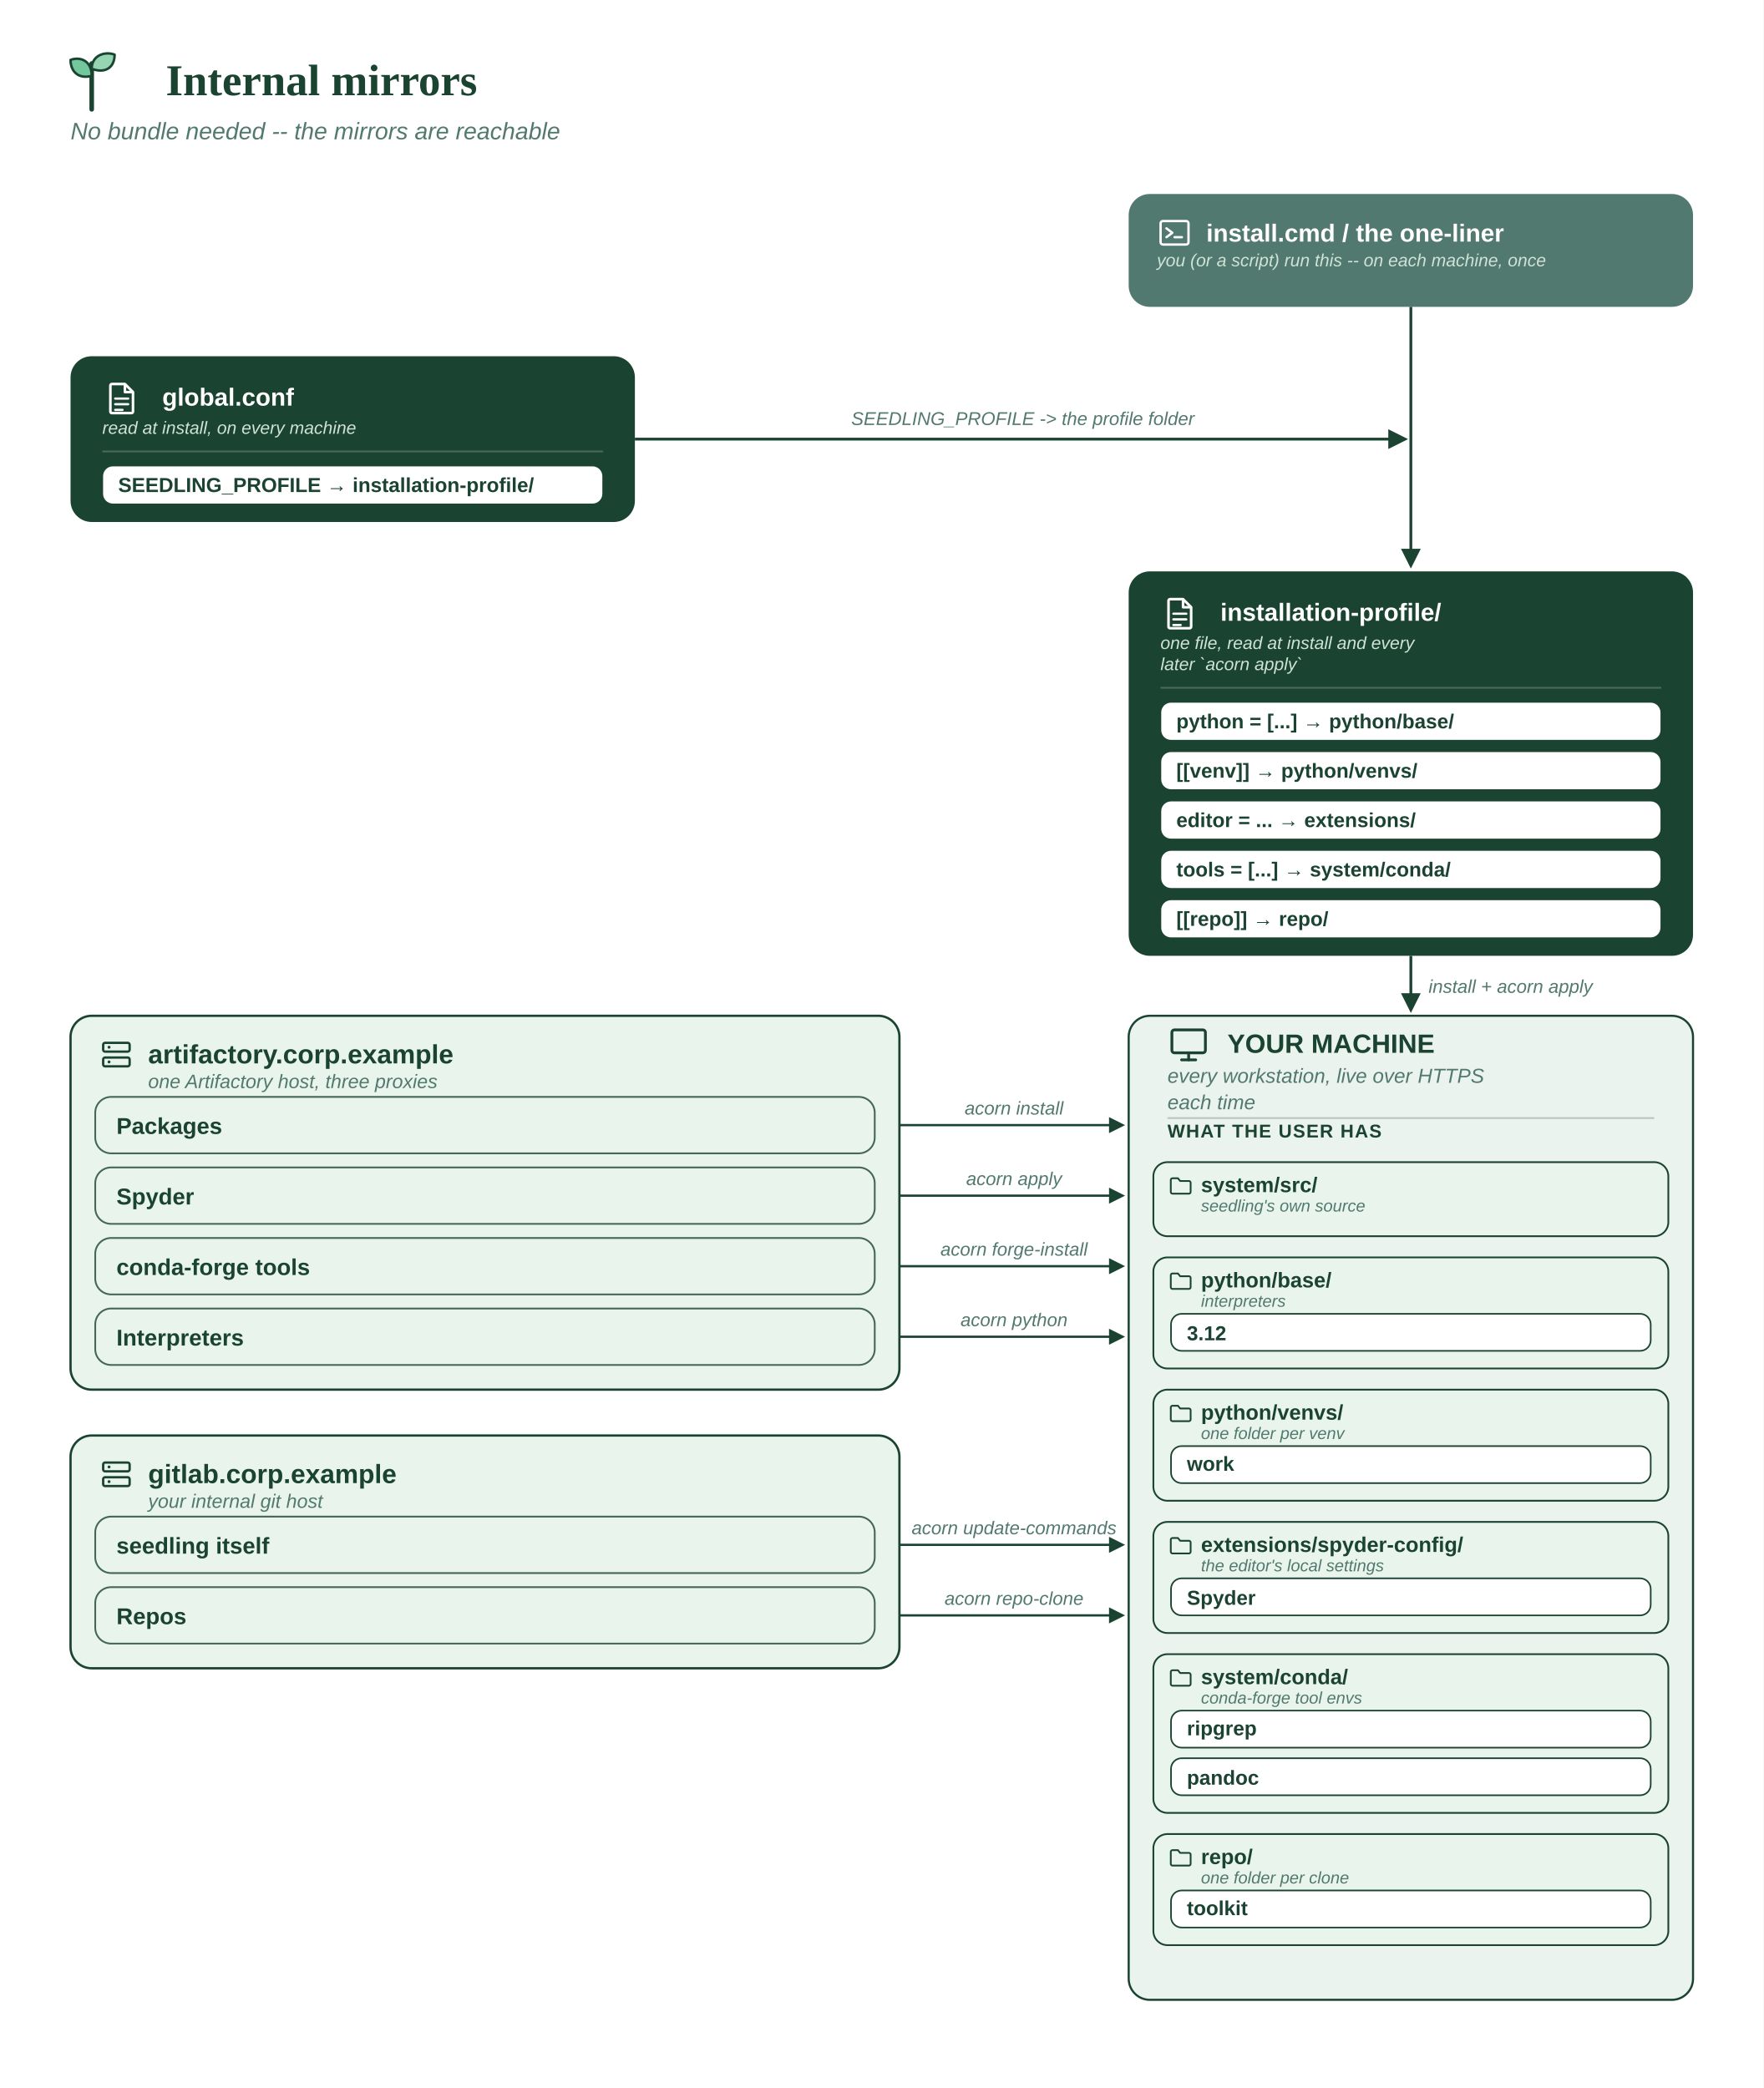
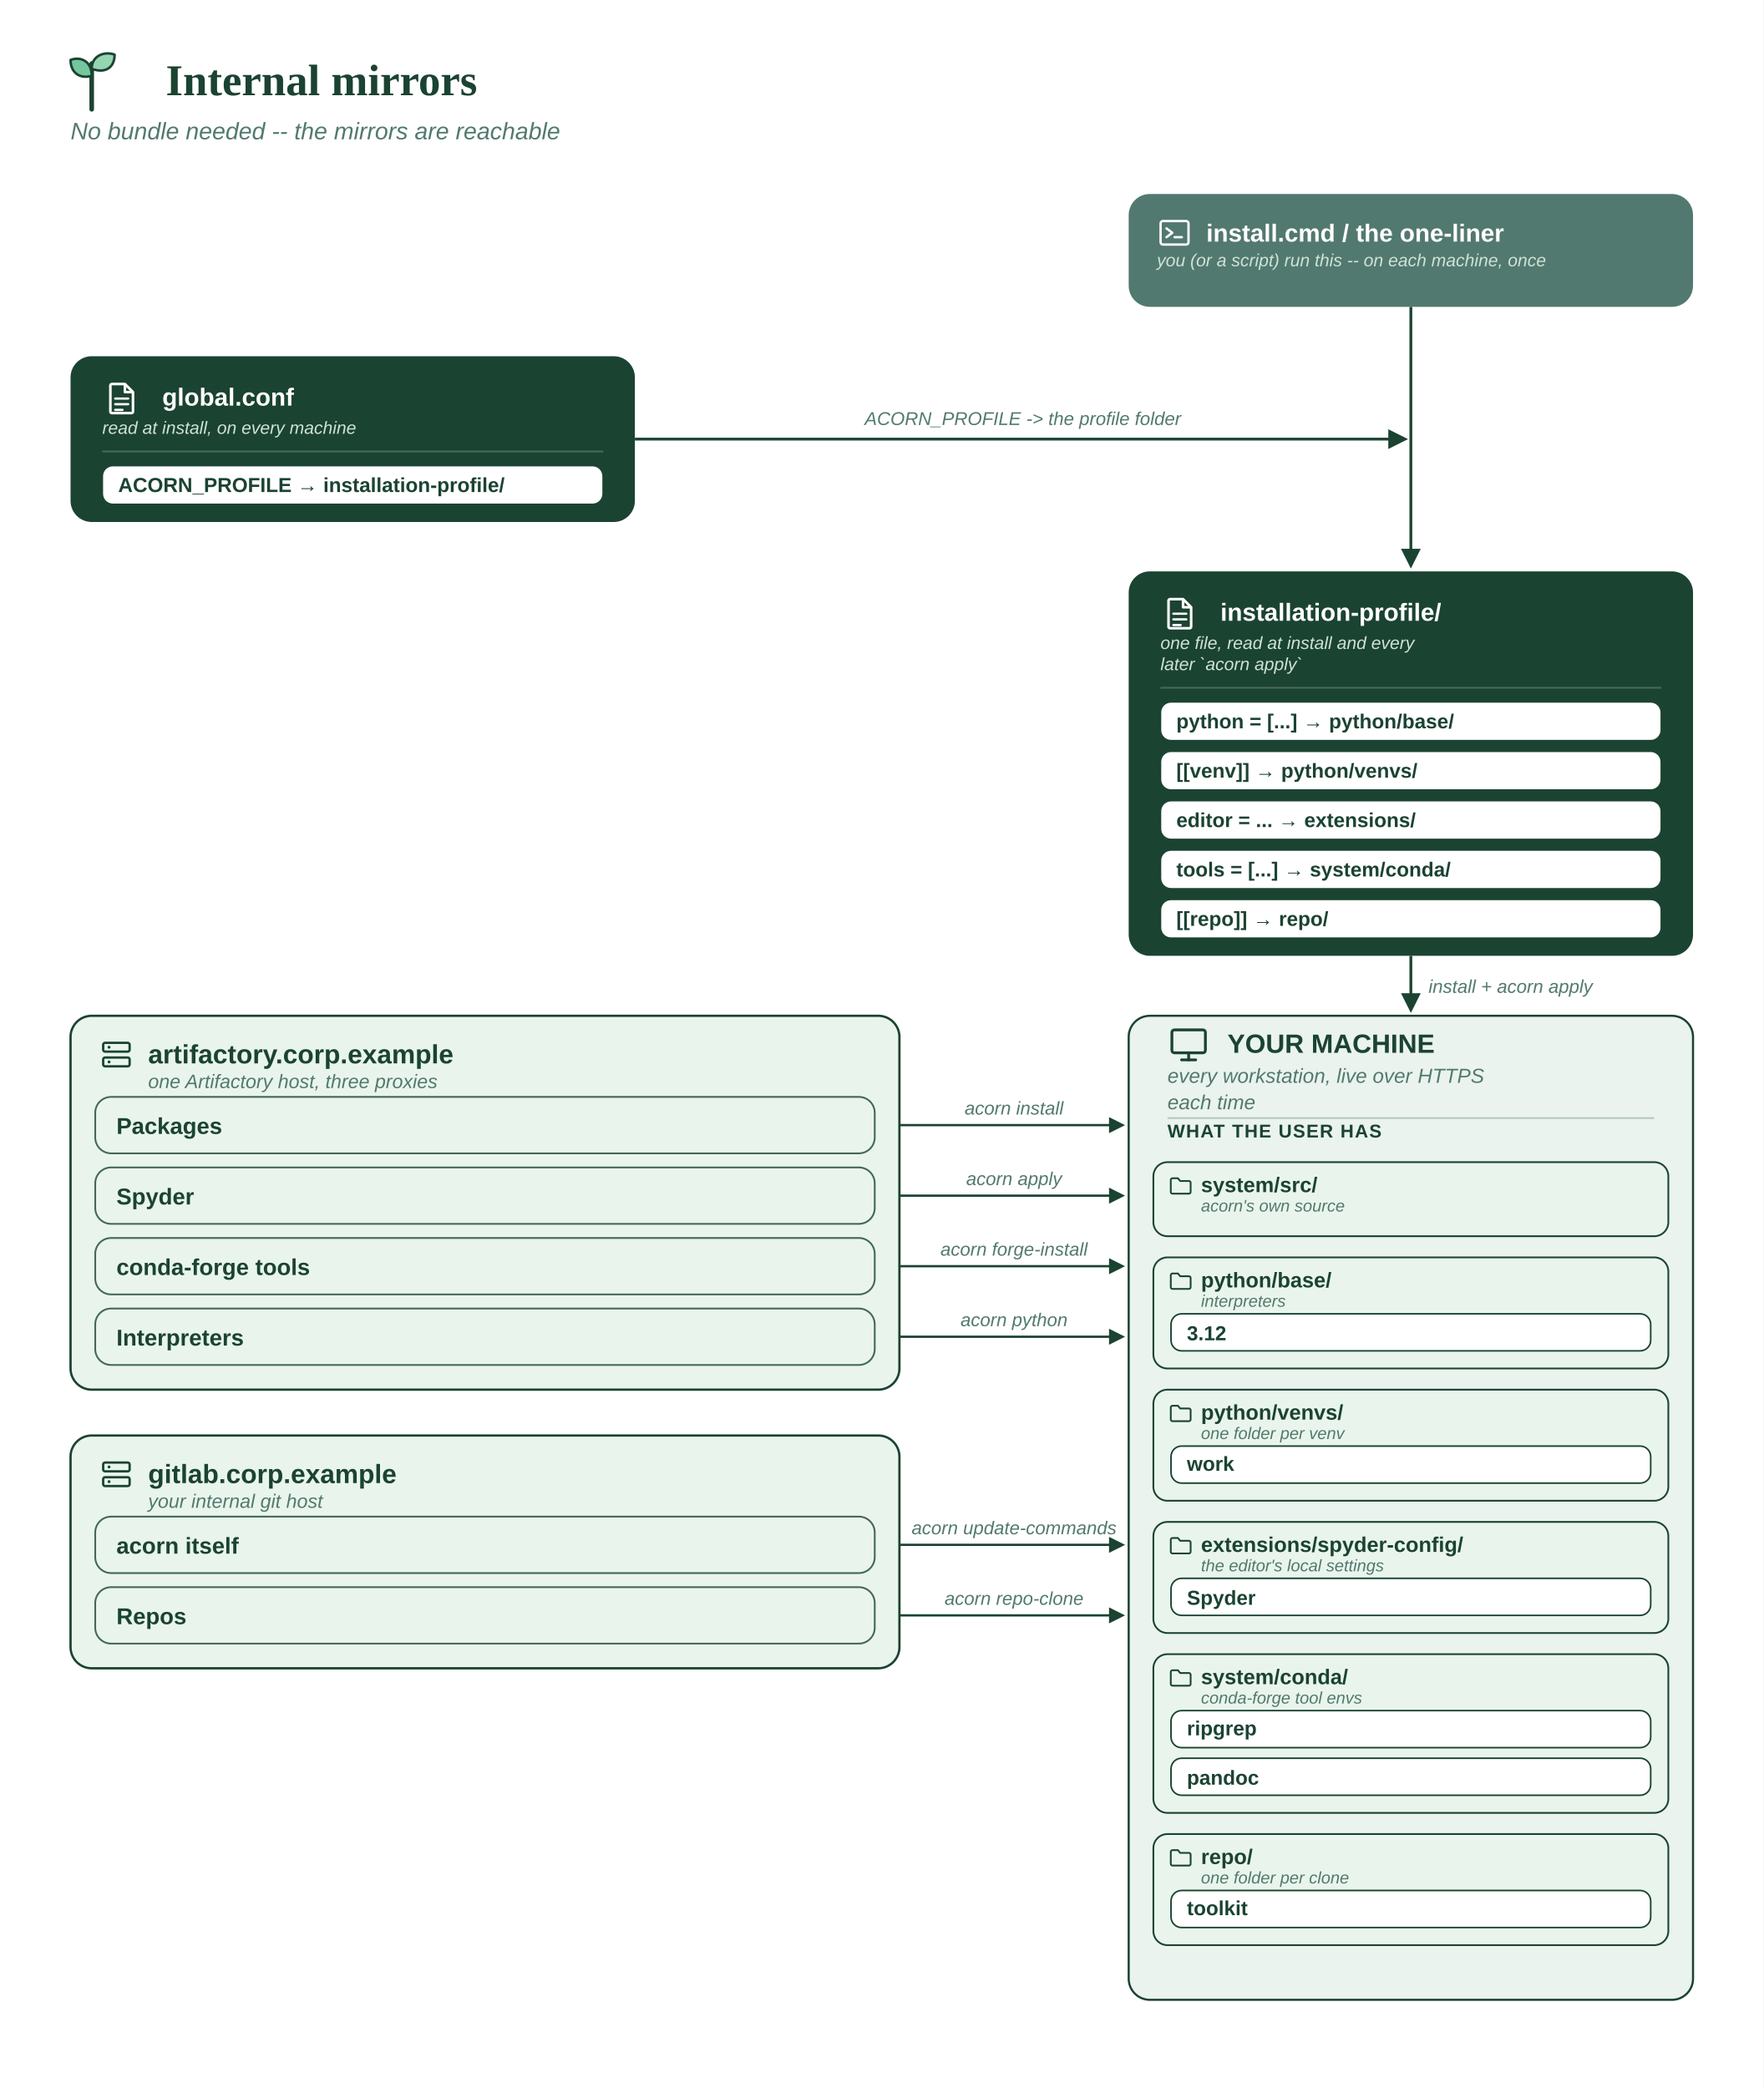
<svg xmlns="http://www.w3.org/2000/svg" viewBox="0 0 1000 1184" font-family="Arial, Helvetica, sans-serif">
  <defs>
    <defs>
      <style>
      .head  { font-family: Georgia, 'Times New Roman', serif; }
      .body  { font-family: Arial, Helvetica, sans-serif; }
      .fg    { fill: #1B4332; }
      .fw    { fill: #FFFFFF; }
      .fmute { fill: #52796F; }
    </style>
      <marker id="arrow" markerWidth="7" markerHeight="7" refX="5.5" refY="3.5" orient="auto">
        <path d="M0,0 L7,3.5 L0,7 Z" fill="#1B4332" />
      </marker>
      <symbol id="ic-cloud" viewBox="0 0 24 24">
        <path d="M6.5 18 C3.5 18 2 15.8 2 13.8 C2 11.6 3.8 10 5.8 10.1 C6.4 7.6 8.7 6 11.2 6.3 C13.6 6.6 15.4 8.6 15.5 11 C17.9 11.1 20 13 20 15.3 C20 17.4 18.2 18 17 18 Z" fill="none" stroke="currentColor" stroke-width="1.6" stroke-linejoin="round" />
      </symbol>
      <symbol id="ic-box" viewBox="0 0 24 24">
        <path d="M3 8 L12 4 L21 8 L12 12 Z" fill="none" stroke="currentColor" stroke-width="1.6" stroke-linejoin="round" />
        <path d="M3 8 V17 L12 21 V12" fill="none" stroke="currentColor" stroke-width="1.6" stroke-linejoin="round" />
        <path d="M21 8 V17 L12 21" fill="none" stroke="currentColor" stroke-width="1.6" stroke-linejoin="round" />
      </symbol>
      <symbol id="ic-server" viewBox="0 0 24 24">
        <rect x="3" y="4" width="18" height="6" rx="1.3" fill="none" stroke="currentColor" stroke-width="1.6" />
        <rect x="3" y="14" width="18" height="6" rx="1.3" fill="none" stroke="currentColor" stroke-width="1.6" />
        <circle cx="7" cy="7" r="1" fill="currentColor" />
        <circle cx="7" cy="17" r="1" fill="currentColor" />
      </symbol>
      <symbol id="ic-monitor" viewBox="0 0 24 24">
        <rect x="2.5" y="4" width="19" height="13" rx="1.4" fill="none" stroke="currentColor" stroke-width="1.6" />
        <line x1="8" y1="21" x2="16" y2="21" stroke="currentColor" stroke-width="1.6" stroke-linecap="round" />
        <line x1="12" y1="17" x2="12" y2="21" stroke="currentColor" stroke-width="1.6" stroke-linecap="round" />
      </symbol>
      <symbol id="ic-folder" viewBox="0 0 24 24">
        <path d="M3 6.5 C3 5.7 3.7 5 4.5 5 H9.5 L11.5 7.5 H19.5 C20.3 7.5 21 8.2 21 9 V17.5 C21 18.3 20.3 19 19.5 19 H4.5 C3.7 19 3 18.3 3 17.5 Z" fill="none" stroke="currentColor" stroke-width="1.6" stroke-linejoin="round" />
      </symbol>
      <symbol id="ic-doc" viewBox="0 0 24 24">
        <path d="M6 3 H14 L19 8 V20 C19 20.6 18.6 21 18 21 H6 C5.4 21 5 20.6 5 20 V4 C5 3.4 5.4 3 6 3 Z" fill="none" stroke="currentColor" stroke-width="1.6" stroke-linejoin="round" />
        <path d="M14 3 V8 H19" fill="none" stroke="currentColor" stroke-width="1.6" stroke-linejoin="round" />
        <line x1="8" y1="12" x2="16" y2="12" stroke="currentColor" stroke-width="1.4" stroke-linecap="round" />
        <line x1="8" y1="15.5" x2="16" y2="15.5" stroke="currentColor" stroke-width="1.4" stroke-linecap="round" />
        <line x1="8" y1="19" x2="12.5" y2="19" stroke="currentColor" stroke-width="1.4" stroke-linecap="round" />
      </symbol>
      <symbol id="ic-terminal" viewBox="0 0 24 24">
        <rect x="2.5" y="4" width="19" height="16" rx="1.6" fill="none" stroke="currentColor" stroke-width="1.6" />
        <path d="M6.5 9 L10.5 12 L6.5 15" fill="none" stroke="currentColor" stroke-width="1.6" stroke-linecap="round" stroke-linejoin="round" />
        <line x1="12" y1="15" x2="17" y2="15" stroke="currentColor" stroke-width="1.6" stroke-linecap="round" />
      </symbol>
    </defs>
  </defs>
  <rect x="0" y="0" width="1000" height="1184" fill="#FFFFFF" />
  <g transform="translate(40,20)">
    <path d="M12 42 V16" stroke="#1B4332" stroke-width="2.6" stroke-linecap="round" fill="none" />
    <path d="M12 23 C12 14 5 12 0 14 C0 21 5 25 12 23 Z" fill="#74C69D" stroke="#1B4332" stroke-width="1.4" stroke-linejoin="round" />
    <path d="M12 19 C12 11 20 9 25 11 C25 18 20 22 12 19 Z" fill="#95D5B2" stroke="#1B4332" stroke-width="1.4" stroke-linejoin="round" />
  </g>
  <text x="94" y="54" class="head fg" font-size="25" font-weight="700">Internal mirrors</text>
  <text x="40" y="79" class="body fmute" font-size="13.5" font-style="italic">No bundle needed -- the mirrors are reachable</text>
  <rect x="640" y="110" width="320" height="64" rx="12" fill="#52796F" />
  <use href="#ic-terminal" x="656" y="122" width="20" height="20" color="#FFFFFF" />
  <text x="684" y="137" class="body fw" font-size="14.0" font-weight="700">install.cmd  /  the one-liner</text>
  <text x="656" y="151" class="body" fill="#CFE3D6" font-size="10" font-style="italic">you (or a script) run this -- on each machine, once</text>
  <line x1="800" y1="174" x2="800" y2="320" stroke="#1B4332" stroke-width="1.6" marker-end="url(#arrow)" />
  <rect x="40" y="202" width="320" height="94" rx="12" fill="#1B4332" />
  <use href="#ic-doc" x="58" y="215" width="22" height="22" color="#FFFFFF" />
  <text x="92" y="230" class="body fw" font-size="14" font-weight="700">global.conf</text>
  <text x="58" y="246" class="body" fill="#CFE3D6" font-size="10" font-style="italic">read at install, on every machine</text>
  <line x1="58" y1="256" x2="342" y2="256" stroke="#FFFFFF" stroke-width="1" opacity="0.2" />
  <rect x="58" y="264" width="284" height="22" rx="6" fill="#FFFFFF" stroke="#1B4332" stroke-width="0.9" />
-   <text x="67" y="279" class="body fg" font-size="11.5" font-weight="600">SEEDLING_PROFILE  →  installation-profile/</text>
+   <text x="67" y="279" class="body fg" font-size="11.5" font-weight="600">ACORN_PROFILE  →  installation-profile/</text>
  <line x1="360" y1="249" x2="796" y2="249" stroke="#1B4332" stroke-width="1.6" marker-end="url(#arrow)" />
-   <text x="580" y="241" text-anchor="middle" class="body fmute" font-size="10.5" font-style="italic">SEEDLING_PROFILE -&gt; the profile folder</text>
+   <text x="580" y="241" text-anchor="middle" class="body fmute" font-size="10.5" font-style="italic">ACORN_PROFILE -&gt; the profile folder</text>
  <rect x="640" y="324" width="320" height="218" rx="12" fill="#1B4332" />
  <use href="#ic-doc" x="658" y="337" width="22" height="22" color="#FFFFFF" />
  <text x="692" y="352" class="body fw" font-size="14.0" font-weight="700">installation-profile/</text>
  <text x="658" y="368" class="body" fill="#CFE3D6" font-size="10" font-style="italic">one file, read at install and every</text>
  <text x="658" y="380" class="body" fill="#CFE3D6" font-size="10" font-style="italic">later `acorn apply`</text>
  <line x1="658" y1="390" x2="942" y2="390" stroke="#FFFFFF" stroke-width="1" opacity="0.2" />
  <rect x="658" y="398" width="284" height="22" rx="6" fill="#FFFFFF" stroke="#1B4332" stroke-width="0.9" />
  <text x="667" y="413" class="body fg" font-size="11.5" font-weight="600">python = [...]  →  python/base/</text>
  <rect x="658" y="426" width="284" height="22" rx="6" fill="#FFFFFF" stroke="#1B4332" stroke-width="0.9" />
  <text x="667" y="441" class="body fg" font-size="11.5" font-weight="600">[[venv]]  →  python/venvs/</text>
  <rect x="658" y="454" width="284" height="22" rx="6" fill="#FFFFFF" stroke="#1B4332" stroke-width="0.9" />
  <text x="667" y="469" class="body fg" font-size="11.5" font-weight="600">editor = ...  →  extensions/</text>
  <rect x="658" y="482" width="284" height="22" rx="6" fill="#FFFFFF" stroke="#1B4332" stroke-width="0.9" />
  <text x="667" y="497" class="body fg" font-size="11.5" font-weight="600">tools = [...]  →  system/conda/</text>
  <rect x="658" y="510" width="284" height="22" rx="6" fill="#FFFFFF" stroke="#1B4332" stroke-width="0.9" />
  <text x="667" y="525" class="body fg" font-size="11.5" font-weight="600">[[repo]]  →  repo/</text>
  <line x1="800" y1="542" x2="800" y2="572" stroke="#1B4332" stroke-width="1.6" marker-end="url(#arrow)" />
  <text x="810" y="563" class="body fmute" font-size="10.5" font-style="italic">install + acorn apply</text>
  <rect x="640" y="576" width="320" height="558" rx="12" fill="#EAF3EE" stroke="#1B4332" stroke-width="1.2" />
  <use href="#ic-monitor" x="662" y="580" width="24" height="24" color="#1B4332" />
  <text x="696" y="597" class="body fg" font-size="15" font-weight="700">YOUR MACHINE</text>
  <text x="662" y="614" class="body fmute" font-size="11.5" font-style="italic">every workstation, live over HTTPS</text>
  <text x="662" y="629" class="body fmute" font-size="11.5" font-style="italic">each time</text>
  <line x1="662" y1="634" x2="938" y2="634" stroke="#1B4332" stroke-width="1" opacity="0.25" />
  <text x="662" y="645" class="body fg" font-size="10.5" font-weight="700" letter-spacing="0.6">WHAT THE USER HAS</text>
  <rect x="654" y="659" width="292" height="42" rx="8" fill="#E9F5EC" stroke="#1B4332" stroke-width="1" />
  <use href="#ic-folder" x="662" y="665" width="15" height="15" color="#1B4332" />
  <text x="681" y="676" class="body fg" font-size="12.0" font-weight="700">system/src/</text>
-   <text x="681" y="687" class="body fmute" font-size="9.5" font-style="italic">seedling's own source</text>
+   <text x="681" y="687" class="body fmute" font-size="9.5" font-style="italic">acorn's own source</text>
  <rect x="654" y="713" width="292" height="63" rx="8" fill="#E9F5EC" stroke="#1B4332" stroke-width="1" />
  <use href="#ic-folder" x="662" y="719" width="15" height="15" color="#1B4332" />
  <text x="681" y="730" class="body fg" font-size="12.0" font-weight="700">python/base/</text>
  <text x="681" y="741" class="body fmute" font-size="9.5" font-style="italic">interpreters</text>
  <rect x="664" y="745" width="272" height="21" rx="6" fill="#FFFFFF" stroke="#1B4332" stroke-width="0.9" />
  <text x="673" y="760" class="body fg" font-size="11.5" font-weight="600">3.12</text>
  <rect x="654" y="788" width="292" height="63" rx="8" fill="#E9F5EC" stroke="#1B4332" stroke-width="1" />
  <use href="#ic-folder" x="662" y="794" width="15" height="15" color="#1B4332" />
  <text x="681" y="805" class="body fg" font-size="12.0" font-weight="700">python/venvs/</text>
  <text x="681" y="816" class="body fmute" font-size="9.5" font-style="italic">one folder per venv</text>
  <rect x="664" y="820" width="272" height="21" rx="6" fill="#FFFFFF" stroke="#1B4332" stroke-width="0.9" />
  <text x="673" y="834" class="body fg" font-size="11.5" font-weight="600">work</text>
  <rect x="654" y="863" width="292" height="63" rx="8" fill="#E9F5EC" stroke="#1B4332" stroke-width="1" />
  <use href="#ic-folder" x="662" y="869" width="15" height="15" color="#1B4332" />
  <text x="681" y="880" class="body fg" font-size="12.0" font-weight="700">extensions/spyder-config/</text>
  <text x="681" y="891" class="body fmute" font-size="9.5" font-style="italic">the editor's local settings</text>
  <rect x="664" y="895" width="272" height="21" rx="6" fill="#FFFFFF" stroke="#1B4332" stroke-width="0.9" />
  <text x="673" y="910" class="body fg" font-size="11.5" font-weight="600">Spyder</text>
  <rect x="654" y="938" width="292" height="90" rx="8" fill="#E9F5EC" stroke="#1B4332" stroke-width="1" />
  <use href="#ic-folder" x="662" y="944" width="15" height="15" color="#1B4332" />
  <text x="681" y="955" class="body fg" font-size="12.0" font-weight="700">system/conda/</text>
  <text x="681" y="966" class="body fmute" font-size="9.5" font-style="italic">conda-forge tool envs</text>
  <rect x="664" y="970" width="272" height="21" rx="6" fill="#FFFFFF" stroke="#1B4332" stroke-width="0.9" />
  <text x="673" y="984" class="body fg" font-size="11.5" font-weight="600">ripgrep</text>
  <rect x="664" y="997" width="272" height="21" rx="6" fill="#FFFFFF" stroke="#1B4332" stroke-width="0.9" />
  <text x="673" y="1012" class="body fg" font-size="11.5" font-weight="600">pandoc</text>
  <rect x="654" y="1040" width="292" height="63" rx="8" fill="#E9F5EC" stroke="#1B4332" stroke-width="1" />
  <use href="#ic-folder" x="662" y="1046" width="15" height="15" color="#1B4332" />
  <text x="681" y="1057" class="body fg" font-size="12.0" font-weight="700">repo/</text>
  <text x="681" y="1068" class="body fmute" font-size="9.5" font-style="italic">one folder per clone</text>
  <rect x="664" y="1072" width="272" height="21" rx="6" fill="#FFFFFF" stroke="#1B4332" stroke-width="0.9" />
  <text x="673" y="1086" class="body fg" font-size="11.5" font-weight="600">toolkit</text>
  <rect x="40" y="576" width="470" height="212" rx="12" fill="#E9F5EC" stroke="#1B4332" stroke-width="1.3" />
  <use href="#ic-server" x="56" y="588" width="20" height="20" color="#1B4332" />
  <text x="84" y="603" class="body fg" font-size="15.0" font-weight="700">artifactory.corp.example</text>
  <text x="84" y="617" class="body fmute" font-size="11.0" font-style="italic">one Artifactory host, three proxies</text>
  <rect x="54" y="622" width="442" height="32" rx="9" fill="#E9F5EC" stroke="#1B4332" stroke-width="1" opacity="0.8" />
  <text x="66" y="643" class="body fg" font-size="13.0" font-weight="700">Packages</text>
  <line x1="510" y1="638" x2="636" y2="638" stroke="#1B4332" stroke-width="1.3" marker-end="url(#arrow)" />
  <text x="575" y="632" text-anchor="middle" class="body fmute" font-size="10.5" font-style="italic">acorn install</text>
  <rect x="54" y="662" width="442" height="32" rx="9" fill="#E9F5EC" stroke="#1B4332" stroke-width="1" opacity="0.8" />
  <text x="66" y="683" class="body fg" font-size="13.0" font-weight="700">Spyder</text>
  <line x1="510" y1="678" x2="636" y2="678" stroke="#1B4332" stroke-width="1.3" marker-end="url(#arrow)" />
  <text x="575" y="672" text-anchor="middle" class="body fmute" font-size="10.5" font-style="italic">acorn apply</text>
  <rect x="54" y="702" width="442" height="32" rx="9" fill="#E9F5EC" stroke="#1B4332" stroke-width="1" opacity="0.8" />
  <text x="66" y="723" class="body fg" font-size="13.0" font-weight="700">conda-forge tools</text>
  <line x1="510" y1="718" x2="636" y2="718" stroke="#1B4332" stroke-width="1.3" marker-end="url(#arrow)" />
  <text x="575" y="712" text-anchor="middle" class="body fmute" font-size="10.5" font-style="italic">acorn forge-install</text>
  <rect x="54" y="742" width="442" height="32" rx="9" fill="#E9F5EC" stroke="#1B4332" stroke-width="1" opacity="0.8" />
  <text x="66" y="763" class="body fg" font-size="13.0" font-weight="700">Interpreters</text>
  <line x1="510" y1="758" x2="636" y2="758" stroke="#1B4332" stroke-width="1.3" marker-end="url(#arrow)" />
  <text x="575" y="752" text-anchor="middle" class="body fmute" font-size="10.5" font-style="italic">acorn python</text>
  <rect x="40" y="814" width="470" height="132" rx="12" fill="#E9F5EC" stroke="#1B4332" stroke-width="1.3" />
  <use href="#ic-server" x="56" y="826" width="20" height="20" color="#1B4332" />
  <text x="84" y="841" class="body fg" font-size="15.0" font-weight="700">gitlab.corp.example</text>
  <text x="84" y="855" class="body fmute" font-size="11.0" font-style="italic">your internal git host</text>
  <rect x="54" y="860" width="442" height="32" rx="9" fill="#E9F5EC" stroke="#1B4332" stroke-width="1" opacity="0.8" />
-   <text x="66" y="881" class="body fg" font-size="13.0" font-weight="700">seedling itself</text>
+   <text x="66" y="881" class="body fg" font-size="13.0" font-weight="700">acorn itself</text>
  <line x1="510" y1="876" x2="636" y2="876" stroke="#1B4332" stroke-width="1.3" marker-end="url(#arrow)" />
  <text x="575" y="870" text-anchor="middle" class="body fmute" font-size="10.5" font-style="italic">acorn update-commands</text>
  <rect x="54" y="900" width="442" height="32" rx="9" fill="#E9F5EC" stroke="#1B4332" stroke-width="1" opacity="0.8" />
  <text x="66" y="921" class="body fg" font-size="13.0" font-weight="700">Repos</text>
  <line x1="510" y1="916" x2="636" y2="916" stroke="#1B4332" stroke-width="1.3" marker-end="url(#arrow)" />
  <text x="575" y="910" text-anchor="middle" class="body fmute" font-size="10.5" font-style="italic">acorn repo-clone</text>
</svg>
